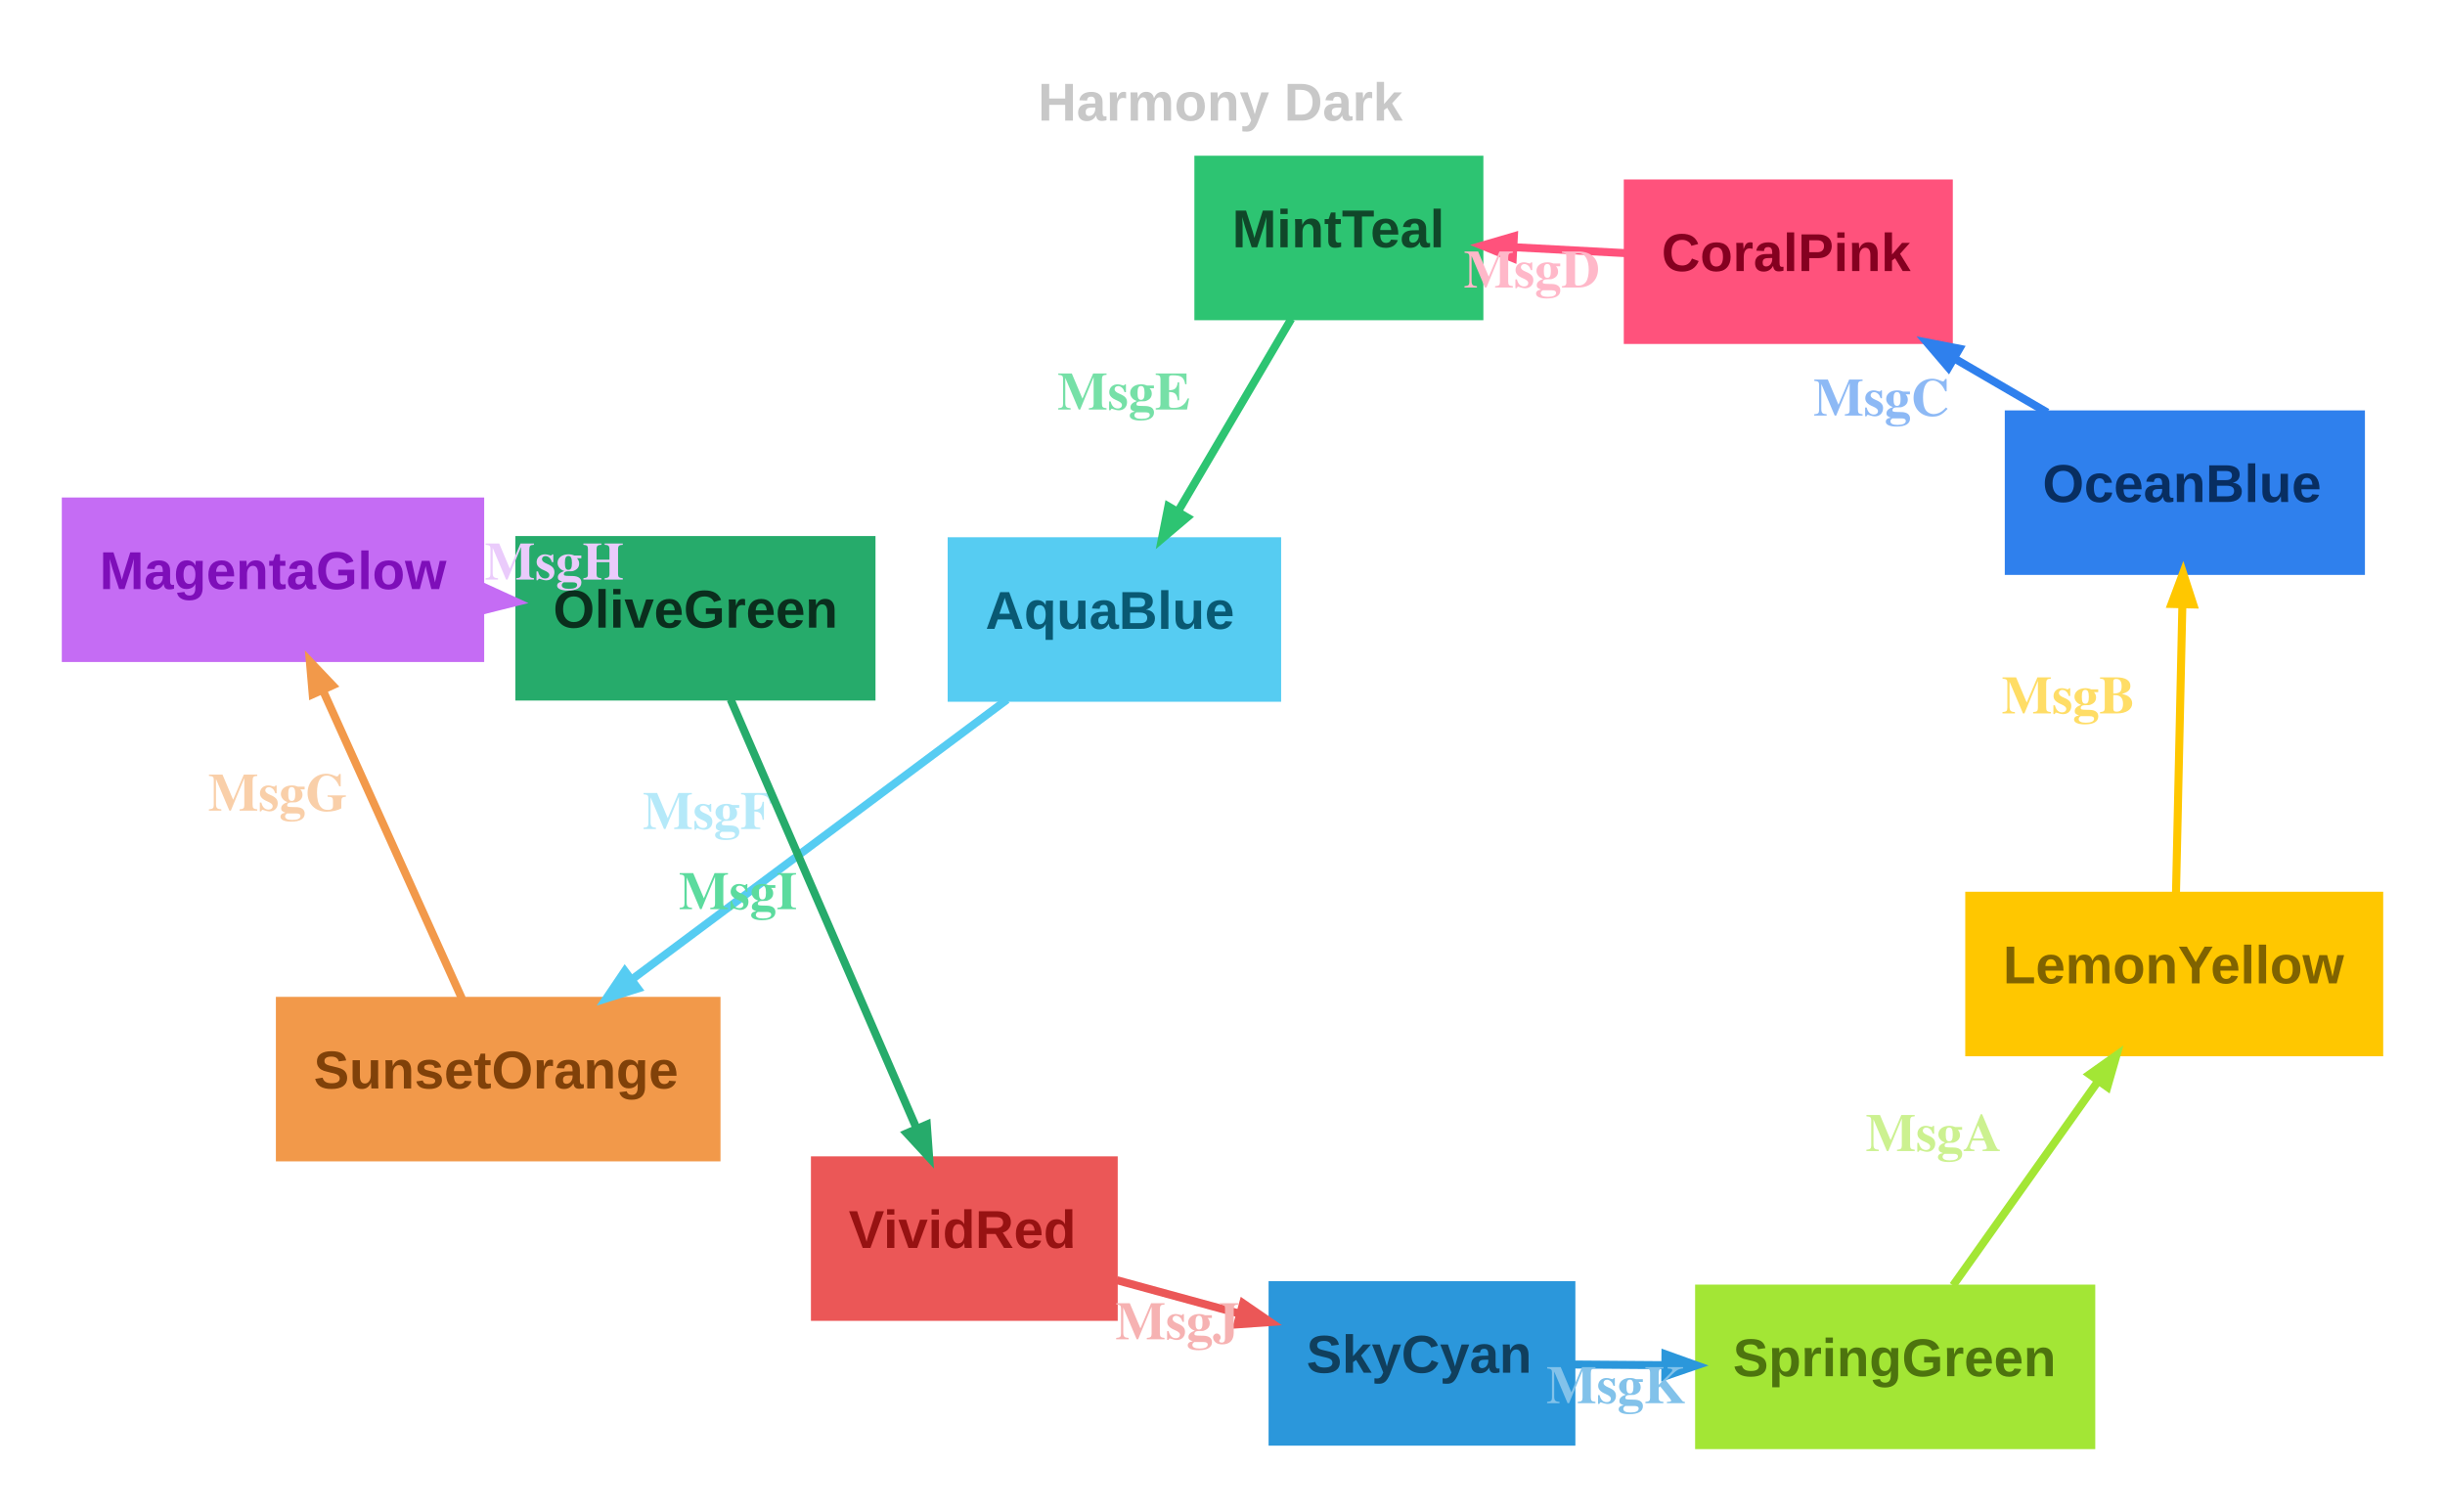
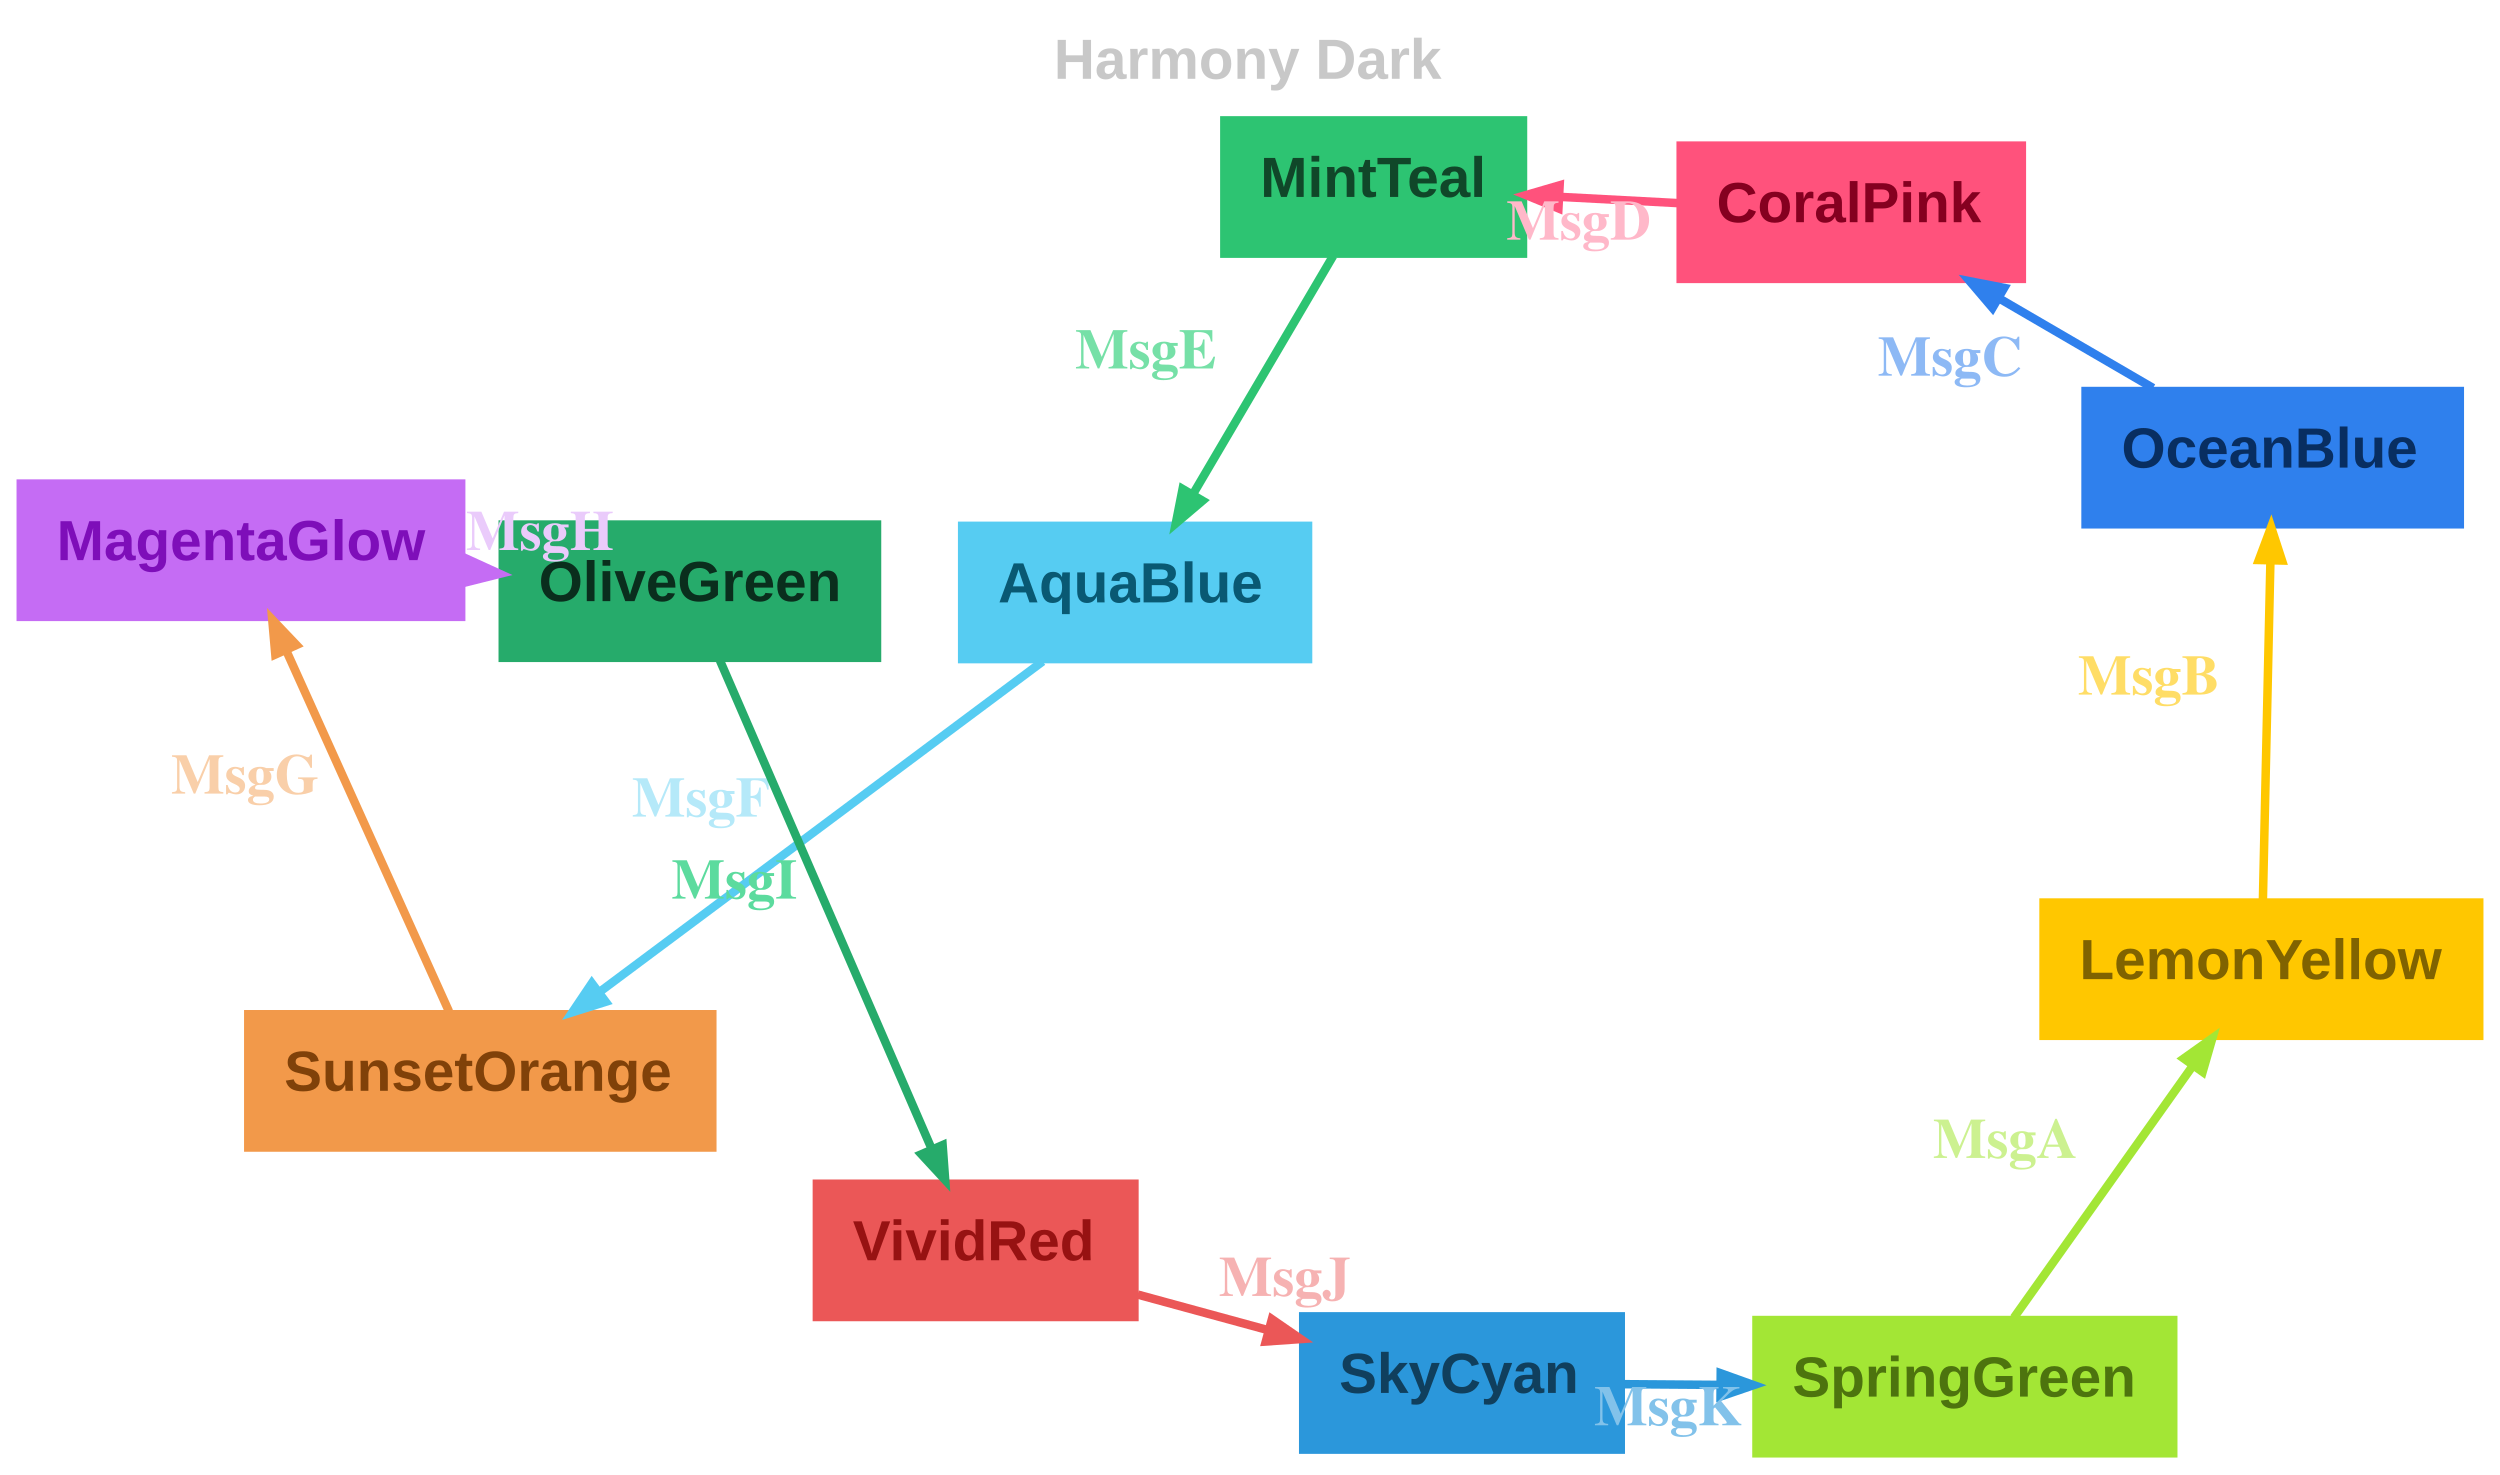
- <svg xmlns="http://www.w3.org/2000/svg" width="550pt" height="340pt" viewBox="0.00 0.00 549.91 339.70">
-   <g id="graph0" class="graph" transform="scale(1 1) rotate(0) translate(14.4 325.3)">
-     <polygon fill="transparent" stroke="transparent" points="-14.4,14.4 -14.4,-325.3 535.51,-325.3 535.51,14.4 -14.4,14.4" />
-     <text text-anchor="start" x="219.05" y="-298.3" font-family="Arial" font-weight="bold" font-size="12.00" fill="#c8c8c8">Harmony Dark</text>
+ <svg xmlns="http://www.w3.org/2000/svg" width="529pt" height="312pt" viewBox="0.00 0.00 529.11 311.90">
+   <g id="graph0" class="graph" transform="scale(1 1) rotate(0) translate(4 307.9)">
+     <polygon fill="transparent" stroke="transparent" points="-4,4 -4,-307.9 525.11,-307.9 525.11,4 -4,4" />
+     <text text-anchor="start" x="219.05" y="-291.3" font-family="Arial" font-weight="bold" font-size="12.00" fill="#c8c8c8">Harmony Dark</text>
    <g id="node1" class="node">
-       <polygon fill="#a3e635" stroke="#a3e635" points="456.35,-36 367.35,-36 367.35,0 456.35,0 456.35,-36" />
-       <text text-anchor="start" x="375.35" y="-15.9" font-family="Arial" font-weight="bold" font-size="12.00" fill="#4d740e">SpringGreen</text>
+       <polygon fill="#a3e635" stroke="#a3e635" points="456.35,-29 367.35,-29 367.35,0 456.35,0 456.35,-29" />
+       <text text-anchor="start" x="375.35" y="-12.4" font-family="Arial" font-weight="bold" font-size="12.00" fill="#4d740e">SpringGreen</text>
    </g>
    <g id="node2" class="node">
-       <polygon fill="#ffc700" stroke="#ffc700" points="521.11,-124.36 428.11,-124.36 428.11,-88.36 521.11,-88.36 521.11,-124.36" />
-       <text text-anchor="start" x="436.11" y="-104.26" font-family="Arial" font-weight="bold" font-size="12.00" fill="#806300">LemonYellow</text>
+       <polygon fill="#ffc700" stroke="#ffc700" points="521.11,-117.36 428.11,-117.36 428.11,-88.36 521.11,-88.36 521.11,-117.36" />
+       <text text-anchor="start" x="436.11" y="-100.76" font-family="Arial" font-weight="bold" font-size="12.00" fill="#806300">LemonYellow</text>
    </g>
    <g id="edge1" class="edge">
-       <path fill="none" stroke="#a3e635" stroke-width="1.8" d="M424.86,-36.31C434.28,-49.58 447.12,-67.66 457.39,-82.12" />
-       <polygon fill="#a3e635" stroke="#a3e635" stroke-width="1.8" points="455.57,-83.79 461.62,-88.08 459.57,-80.95 455.57,-83.79" />
-       <text text-anchor="start" x="405.2" y="-66.54" font-family="Times,serif" font-weight="bold" font-size="12.00" fill="#ccf190">MsgA</text>
+       <path fill="none" stroke="#a3e635" stroke-width="1.8" d="M422.22,-29.09C432.57,-43.67 448.58,-66.21 460.18,-82.54" />
+       <polygon fill="#a3e635" stroke="#a3e635" stroke-width="1.8" points="458.18,-83.96 464.23,-88.25 462.17,-81.12 458.18,-83.96" />
+       <text text-anchor="start" x="405.11" y="-62.91" font-family="Times,serif" font-weight="bold" font-size="12.00" fill="#ccf190">MsgA</text>
    </g>
    <g id="node3" class="node">
-       <polygon fill="#2f80ed" stroke="#2f80ed" points="517,-232.62 437,-232.62 437,-196.62 517,-196.62 517,-232.62" />
-       <text text-anchor="start" x="445" y="-212.52" font-family="Arial" font-weight="bold" font-size="12.00" fill="#082e61">OceanBlue</text>
+       <polygon fill="#2f80ed" stroke="#2f80ed" points="517,-225.62 437,-225.62 437,-196.62 517,-196.62 517,-225.62" />
+       <text text-anchor="start" x="445" y="-209.02" font-family="Arial" font-weight="bold" font-size="12.00" fill="#082e61">OceanBlue</text>
    </g>
    <g id="edge2" class="edge">
-       <path fill="none" stroke="#ffc700" stroke-width="1.8" d="M475.01,-124.73C475.41,-142.49 476,-169.54 476.44,-189.33" />
-       <polygon fill="#ffc700" stroke="#ffc700" stroke-width="1.8" points="474,-189.58 476.6,-196.53 478.89,-189.47 474,-189.58" />
-       <text text-anchor="start" x="435.81" y="-164.97" font-family="Times,serif" font-weight="bold" font-size="12.00" fill="#ffdd66">MsgB</text>
+       <path fill="none" stroke="#ffc700" stroke-width="1.8" d="M474.93,-117.46C475.34,-135.95 476.05,-167.95 476.52,-189.32" />
+       <polygon fill="#ffc700" stroke="#ffc700" stroke-width="1.8" points="474.07,-189.46 476.67,-196.4 478.97,-189.35 474.07,-189.46" />
+       <text text-anchor="start" x="435.79" y="-160.98" font-family="Times,serif" font-weight="bold" font-size="12.00" fill="#ffdd66">MsgB</text>
    </g>
    <g id="node4" class="node">
-       <polygon fill="#ff527c" stroke="#ff527c" points="424.31,-284.56 351.31,-284.56 351.31,-248.56 424.31,-248.56 424.31,-284.56" />
-       <text text-anchor="start" x="359.31" y="-264.46" font-family="Arial" font-weight="bold" font-size="12.00" fill="#850020">CoralPink</text>
+       <polygon fill="#ff527c" stroke="#ff527c" points="424.31,-277.56 351.31,-277.56 351.31,-248.56 424.31,-248.56 424.31,-277.56" />
+       <text text-anchor="start" x="359.31" y="-260.96" font-family="Arial" font-weight="bold" font-size="12.00" fill="#850020">CoralPink</text>
    </g>
    <g id="edge3" class="edge">
-       <path fill="none" stroke="#2f80ed" stroke-width="1.8" d="M446.06,-232.64C439.35,-236.54 432.2,-240.71 425.27,-244.74" />
-       <polygon fill="#2f80ed" stroke="#2f80ed" stroke-width="1.8" points="423.82,-242.76 419,-248.4 426.28,-246.99 423.82,-242.76" />
-       <text text-anchor="start" x="393.47" y="-231.95" font-family="Times,serif" font-weight="bold" font-size="12.00" fill="#8db9f5">MsgC</text>
+       <path fill="none" stroke="#2f80ed" stroke-width="1.8" d="M451.68,-225.86C441.52,-231.78 429.71,-238.66 419.02,-244.88" />
+       <polygon fill="#2f80ed" stroke="#2f80ed" stroke-width="1.8" points="417.7,-242.82 412.89,-248.46 420.17,-247.05 417.7,-242.82" />
+       <text text-anchor="start" x="393.42" y="-228.48" font-family="Times,serif" font-weight="bold" font-size="12.00" fill="#8db9f5">MsgC</text>
    </g>
    <g id="node5" class="node">
-       <polygon fill="#2dc472" stroke="#2dc472" points="318.73,-289.9 254.73,-289.9 254.73,-253.9 318.73,-253.9 318.73,-289.9" />
-       <text text-anchor="start" x="262.73" y="-269.8" font-family="Arial" font-weight="bold" font-size="12.00" fill="#104729">MintTeal</text>
+       <polygon fill="#2dc472" stroke="#2dc472" points="318.73,-282.9 254.73,-282.9 254.73,-253.9 318.73,-253.9 318.73,-282.9" />
+       <text text-anchor="start" x="262.73" y="-266.3" font-family="Arial" font-weight="bold" font-size="12.00" fill="#104729">MintTeal</text>
    </g>
    <g id="edge4" class="edge">
-       <path fill="none" stroke="#ff527c" stroke-width="1.8" d="M351.03,-268.5C342.99,-268.93 334.45,-269.38 326.31,-269.81" />
-       <polygon fill="#ff527c" stroke="#ff527c" stroke-width="1.8" points="325.83,-267.38 318.97,-270.19 326.09,-272.27 325.83,-267.38" />
-       <text text-anchor="start" x="314.81" y="-260.76" font-family="Times,serif" font-weight="bold" font-size="12.00" fill="#ffb8c9">MsgD</text>
+       <path fill="none" stroke="#ff527c" stroke-width="1.8" d="M351.03,-265C342.99,-265.43 334.45,-265.88 326.31,-266.31" />
+       <polygon fill="#ff527c" stroke="#ff527c" stroke-width="1.8" points="325.83,-263.88 318.97,-266.69 326.09,-268.77 325.83,-263.88" />
+       <text text-anchor="start" x="314.81" y="-257.26" font-family="Times,serif" font-weight="bold" font-size="12.00" fill="#ffb8c9">MsgD</text>
    </g>
    <g id="node6" class="node">
-       <polygon fill="#56ccf2" stroke="#56ccf2" points="273.24,-204.09 199.24,-204.09 199.24,-168.09 273.24,-168.09 273.24,-204.09" />
-       <text text-anchor="start" x="207.24" y="-183.99" font-family="Arial" font-weight="bold" font-size="12.00" fill="#095973">AquaBlue</text>
+       <polygon fill="#56ccf2" stroke="#56ccf2" points="273.24,-197.09 199.24,-197.09 199.24,-168.09 273.24,-168.09 273.24,-197.09" />
+       <text text-anchor="start" x="207.24" y="-180.49" font-family="Arial" font-weight="bold" font-size="12.00" fill="#095973">AquaBlue</text>
    </g>
    <g id="edge5" class="edge">
-       <path fill="none" stroke="#2dc472" stroke-width="1.8" d="M276.02,-253.7C268.59,-241.07 258.61,-224.11 250.51,-210.34" />
-       <polygon fill="#2dc472" stroke="#2dc472" stroke-width="1.8" points="252.59,-209.05 246.93,-204.26 248.37,-211.53 252.59,-209.05" />
-       <text text-anchor="start" x="223.43" y="-233.31" font-family="Times,serif" font-weight="bold" font-size="12.00" fill="#76e0a7">MsgE</text>
+       <path fill="none" stroke="#2dc472" stroke-width="1.8" d="M278.16,-253.84C270.04,-240.03 257.75,-219.14 248.57,-203.54" />
+       <polygon fill="#2dc472" stroke="#2dc472" stroke-width="1.8" points="250.51,-202.01 244.85,-197.21 246.29,-204.49 250.51,-202.01" />
+       <text text-anchor="start" x="223.55" y="-230" font-family="Times,serif" font-weight="bold" font-size="12.00" fill="#76e0a7">MsgE</text>
    </g>
    <g id="node7" class="node">
-       <polygon fill="#f2994a" stroke="#f2994a" points="147.15,-100.72 48.15,-100.72 48.15,-64.72 147.15,-64.72 147.15,-100.72" />
-       <text text-anchor="start" x="56.15" y="-80.62" font-family="Arial" font-weight="bold" font-size="12.00" fill="#804109">SunsetOrange</text>
+       <polygon fill="#f2994a" stroke="#f2994a" points="147.15,-93.72 48.15,-93.72 48.15,-64.72 147.15,-64.72 147.15,-93.72" />
+       <text text-anchor="start" x="56.15" y="-77.12" font-family="Arial" font-weight="bold" font-size="12.00" fill="#804109">SunsetOrange</text>
    </g>
    <g id="edge6" class="edge">
-       <path fill="none" stroke="#56ccf2" stroke-width="1.8" d="M212.1,-168.08C188.7,-150.63 153.12,-124.09 127.85,-105.24" />
-       <polygon fill="#56ccf2" stroke="#56ccf2" stroke-width="1.8" points="129.06,-103.09 121.98,-100.87 126.13,-107.02 129.06,-103.09" />
-       <text text-anchor="start" x="130.16" y="-138.96" font-family="Times,serif" font-weight="bold" font-size="12.00" fill="#b5e9f9">MsgF</text>
+       <path fill="none" stroke="#56ccf2" stroke-width="1.8" d="M216.68,-168C192.12,-149.68 149.96,-118.23 122.97,-98.1" />
+       <polygon fill="#56ccf2" stroke="#56ccf2" stroke-width="1.8" points="124.19,-95.96 117.12,-93.74 121.26,-99.89 124.19,-95.96" />
+       <text text-anchor="start" x="129.75" y="-135.16" font-family="Times,serif" font-weight="bold" font-size="12.00" fill="#b5e9f9">MsgF</text>
    </g>
    <g id="node8" class="node">
-       <polygon fill="#c56cf4" stroke="#c56cf4" points="94,-213.03 0,-213.03 0,-177.03 94,-177.03 94,-213.03" />
-       <text text-anchor="start" x="8" y="-192.93" font-family="Arial" font-weight="bold" font-size="12.00" fill="#7e0eb9">MagentaGlow</text>
+       <polygon fill="#c56cf4" stroke="#c56cf4" points="94,-206.03 0,-206.03 0,-177.03 94,-177.03 94,-206.03" />
+       <text text-anchor="start" x="8" y="-189.43" font-family="Arial" font-weight="bold" font-size="12.00" fill="#7e0eb9">MagentaGlow</text>
    </g>
    <g id="edge7" class="edge">
-       <path fill="none" stroke="#f2994a" stroke-width="1.8" d="M89.52,-100.77C81.04,-119.57 67.69,-149.16 58.22,-170.16" />
-       <polygon fill="#f2994a" stroke="#f2994a" stroke-width="1.8" points="55.93,-169.27 55.29,-176.66 60.4,-171.29 55.93,-169.27" />
-       <text text-anchor="start" x="32.41" y="-143.1" font-family="Times,serif" font-weight="bold" font-size="12.00" fill="#f9cfa9">MsgG</text>
+       <path fill="none" stroke="#f2994a" stroke-width="1.8" d="M91.03,-93.91C82.23,-113.41 66.63,-148 56.56,-170.34" />
+       <polygon fill="#f2994a" stroke="#f2994a" stroke-width="1.8" points="54.27,-169.46 53.62,-176.85 58.74,-171.47 54.27,-169.46" />
+       <text text-anchor="start" x="32.22" y="-140.02" font-family="Times,serif" font-weight="bold" font-size="12.00" fill="#f9cfa9">MsgG</text>
    </g>
    <g id="node9" class="node">
-       <polygon fill="#26ab6b" stroke="#26ab6b" points="182.01,-204.36 102.01,-204.36 102.01,-168.36 182.01,-168.36 182.01,-204.36" />
-       <text text-anchor="start" x="110.01" y="-184.26" font-family="Arial" font-weight="bold" font-size="12.00" fill="#0a2e1d">OliveGreen</text>
+       <polygon fill="#26ab6b" stroke="#26ab6b" points="182.01,-197.36 102.01,-197.36 102.01,-168.36 182.01,-168.36 182.01,-197.36" />
+       <text text-anchor="start" x="110.01" y="-180.76" font-family="Arial" font-weight="bold" font-size="12.00" fill="#0a2e1d">OliveGreen</text>
    </g>
    <g id="edge8" class="edge">
-       <path fill="none" stroke="#c56cf4" stroke-width="1.8" d="M94.23,-190.72C94.38,-190.71 94.54,-190.69 94.7,-190.68" />
-       <polygon fill="#c56cf4" stroke="#c56cf4" stroke-width="1.8" points="95,-193.11 101.75,-190.03 94.55,-188.23 95,-193.11" />
-       <text text-anchor="start" x="94.64" y="-195.08" font-family="Times,serif" font-weight="bold" font-size="12.00" fill="#eacbfb">MsgH</text>
+       <path fill="none" stroke="#c56cf4" stroke-width="1.8" d="M94.23,-187.22C94.38,-187.21 94.54,-187.19 94.7,-187.18" />
+       <polygon fill="#c56cf4" stroke="#c56cf4" stroke-width="1.8" points="95,-189.61 101.75,-186.53 94.55,-184.73 95,-189.61" />
+       <text text-anchor="start" x="94.64" y="-191.58" font-family="Times,serif" font-weight="bold" font-size="12.00" fill="#eacbfb">MsgH</text>
    </g>
    <g id="node10" class="node">
-       <polygon fill="#eb5757" stroke="#eb5757" points="236.49,-64.85 168.49,-64.85 168.49,-28.85 236.49,-28.85 236.49,-64.85" />
-       <text text-anchor="start" x="176.49" y="-44.75" font-family="Arial" font-weight="bold" font-size="12.00" fill="#971212">VividRed</text>
+       <polygon fill="#eb5757" stroke="#eb5757" points="236.49,-57.85 168.49,-57.85 168.49,-28.85 236.49,-28.85 236.49,-57.85" />
+       <text text-anchor="start" x="176.49" y="-41.25" font-family="Arial" font-weight="bold" font-size="12.00" fill="#971212">VividRed</text>
    </g>
    <g id="edge9" class="edge">
-       <path fill="none" stroke="#26ab6b" stroke-width="1.8" d="M149.92,-168.12C160.6,-143.47 179.69,-99.44 191.69,-71.76" />
-       <polygon fill="#26ab6b" stroke="#26ab6b" stroke-width="1.8" points="194.05,-72.49 194.58,-65.09 189.55,-70.54 194.05,-72.49" />
-       <text text-anchor="start" x="138.28" y="-120.94" font-family="Times,serif" font-weight="bold" font-size="12.00" fill="#5cdb9e">MsgI</text>
+       <path fill="none" stroke="#26ab6b" stroke-width="1.8" d="M148.37,-168.19C159.09,-143.45 180.82,-93.33 193.24,-64.69" />
+       <polygon fill="#26ab6b" stroke="#26ab6b" stroke-width="1.8" points="195.5,-65.64 196.04,-58.24 191,-63.69 195.5,-65.64" />
+       <text text-anchor="start" x="138.12" y="-117.8" font-family="Times,serif" font-weight="bold" font-size="12.00" fill="#5cdb9e">MsgI</text>
    </g>
    <g id="node11" class="node">
-       <polygon fill="#2b97db" stroke="#2b97db" points="339.42,-36.78 271.42,-36.78 271.42,-0.78 339.42,-0.78 339.42,-36.78" />
-       <text text-anchor="start" x="279.42" y="-16.68" font-family="Arial" font-weight="bold" font-size="12.00" fill="#103f5d">SkyCyan</text>
+       <polygon fill="#2b97db" stroke="#2b97db" points="339.42,-29.78 271.42,-29.78 271.42,-0.78 339.42,-0.78 339.42,-29.78" />
+       <text text-anchor="start" x="279.42" y="-13.18" font-family="Arial" font-weight="bold" font-size="12.00" fill="#103f5d">SkyCyan</text>
    </g>
    <g id="edge10" class="edge">
-       <path fill="none" stroke="#eb5757" stroke-width="1.8" d="M236.77,-37.5C245.62,-35.09 255.24,-32.46 264.4,-29.96" />
-       <polygon fill="#eb5757" stroke="#eb5757" stroke-width="1.8" points="265.19,-32.29 271.3,-28.08 263.9,-27.56 265.19,-32.29" />
-       <text text-anchor="start" x="236.47" y="-24.21" font-family="Times,serif" font-weight="bold" font-size="12.00" fill="#f6b2b2">MsgJ</text>
+       <path fill="none" stroke="#eb5757" stroke-width="1.8" d="M236.77,-34C245.62,-31.59 255.24,-28.96 264.4,-26.46" />
+       <polygon fill="#eb5757" stroke="#eb5757" stroke-width="1.8" points="265.19,-28.79 271.3,-24.58 263.9,-24.06 265.19,-28.79" />
+       <text text-anchor="start" x="253.97" y="-33.71" font-family="Times,serif" font-weight="bold" font-size="12.00" fill="#f6b2b2">MsgJ</text>
    </g>
    <g id="edge11" class="edge">
-       <path fill="none" stroke="#2b97db" stroke-width="1.8" d="M339.68,-18.53C346.11,-18.48 352.96,-18.43 359.79,-18.38" />
-       <polygon fill="#2b97db" stroke="#2b97db" stroke-width="1.8" points="360.18,-20.83 367.16,-18.33 360.14,-15.93 360.18,-20.83" />
-       <text text-anchor="start" x="333.39" y="-9.83" font-family="Times,serif" font-weight="bold" font-size="12.00" fill="#82c2ea">MsgK</text>
+       <path fill="none" stroke="#2b97db" stroke-width="1.8" d="M339.68,-15.03C346.11,-14.98 352.96,-14.93 359.79,-14.88" />
+       <polygon fill="#2b97db" stroke="#2b97db" stroke-width="1.8" points="360.18,-17.33 367.16,-14.83 360.14,-12.43 360.18,-17.33" />
+       <text text-anchor="start" x="333.39" y="-6.33" font-family="Times,serif" font-weight="bold" font-size="12.00" fill="#82c2ea">MsgK</text>
    </g>
  </g>
</svg>
